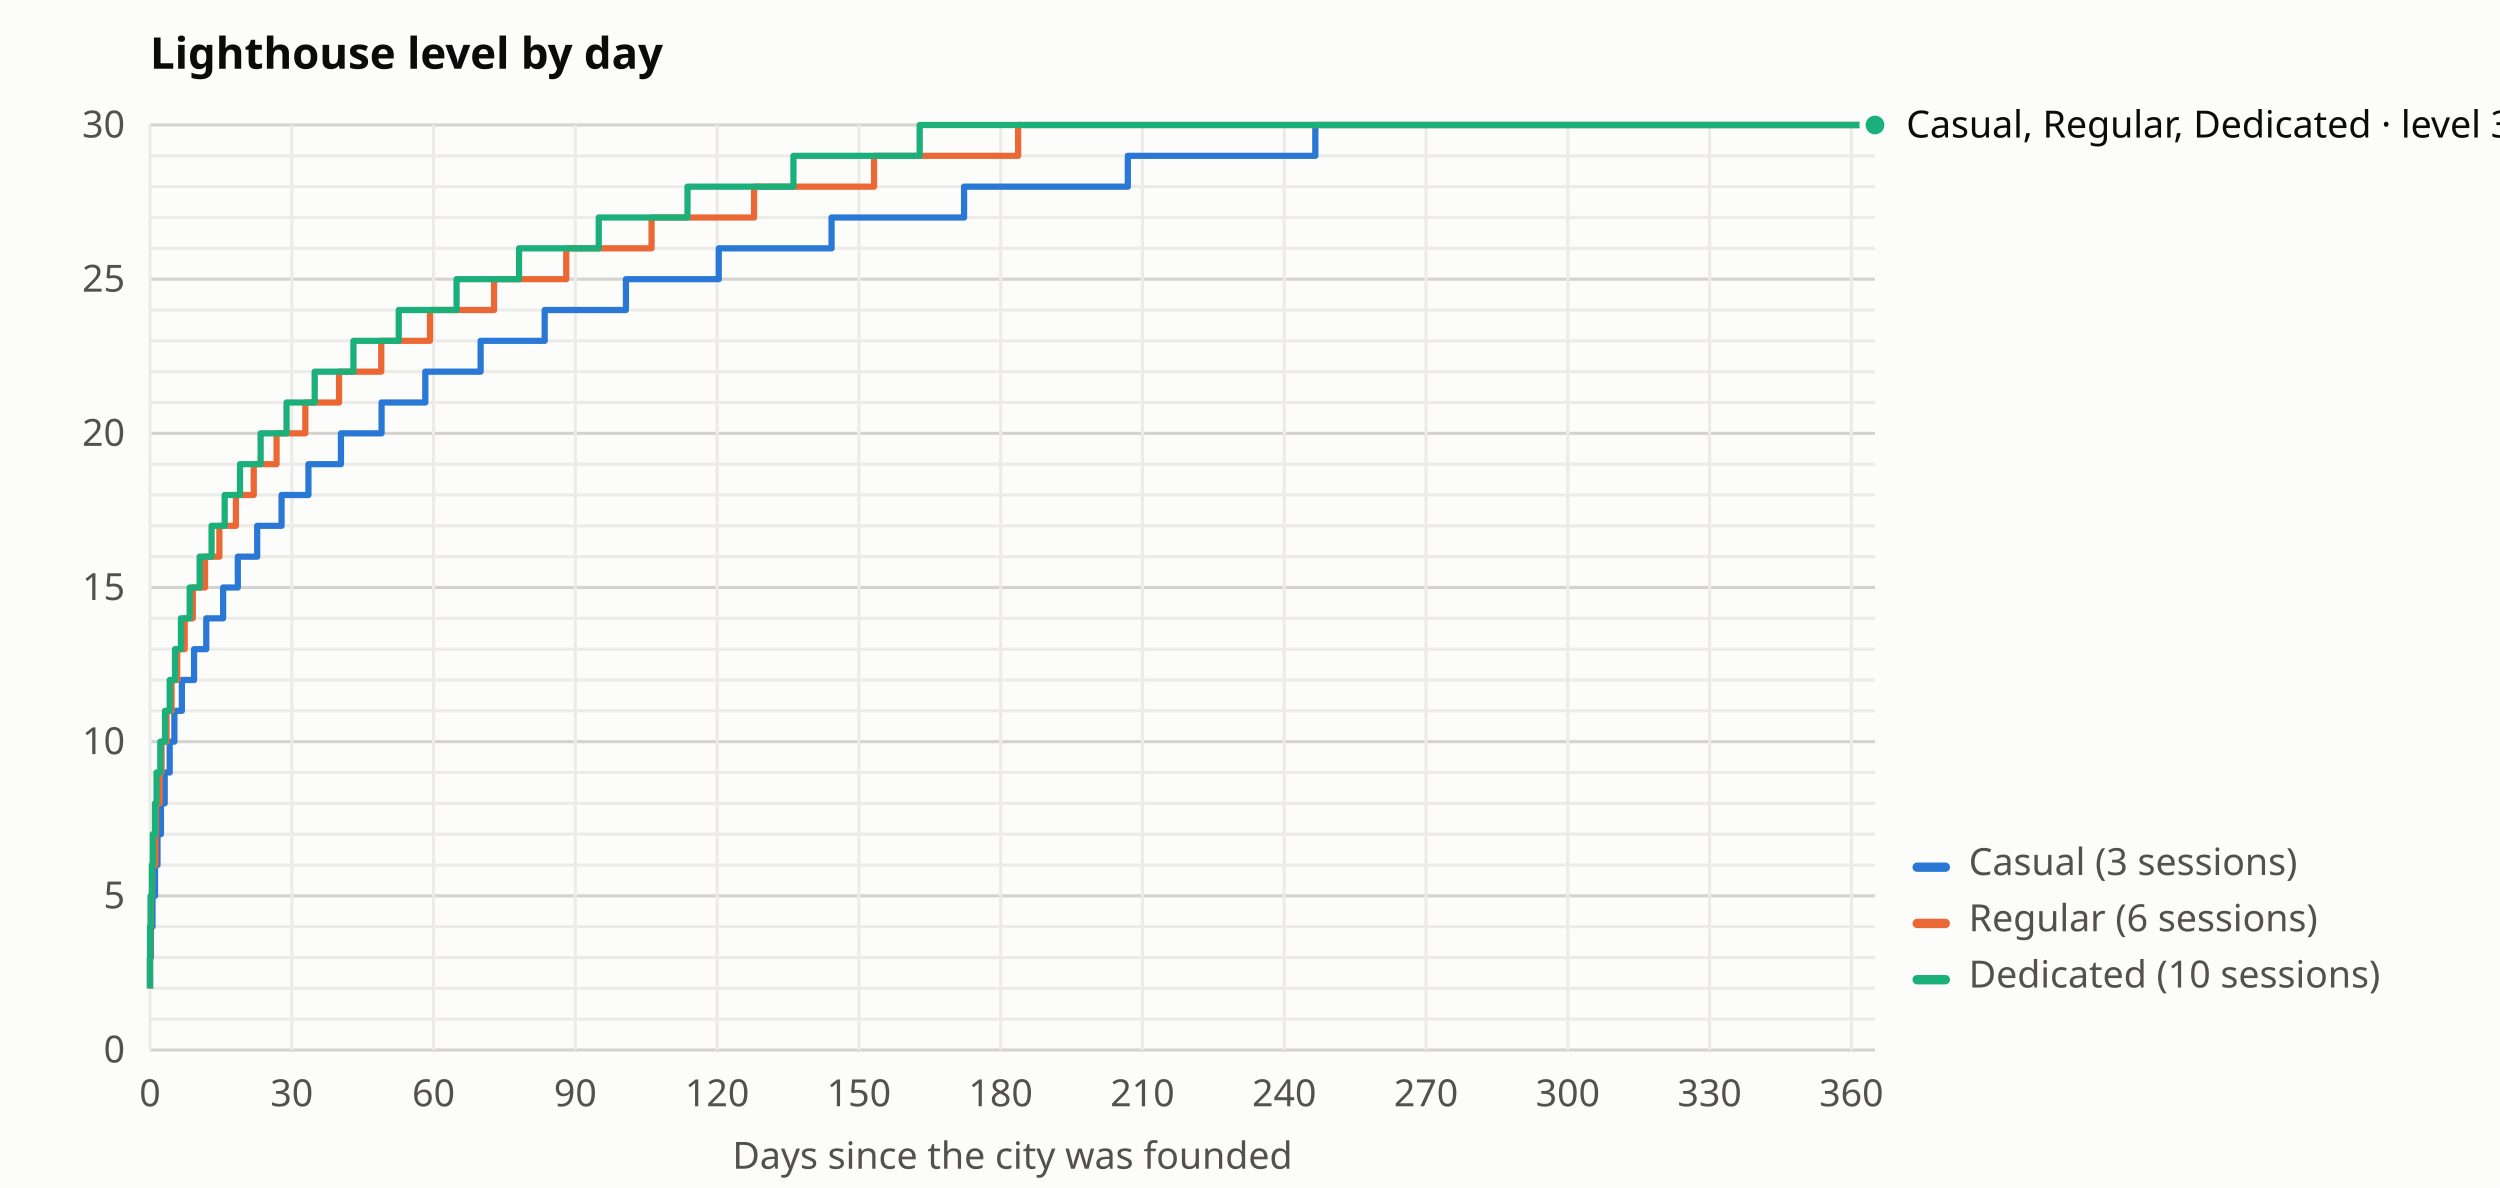
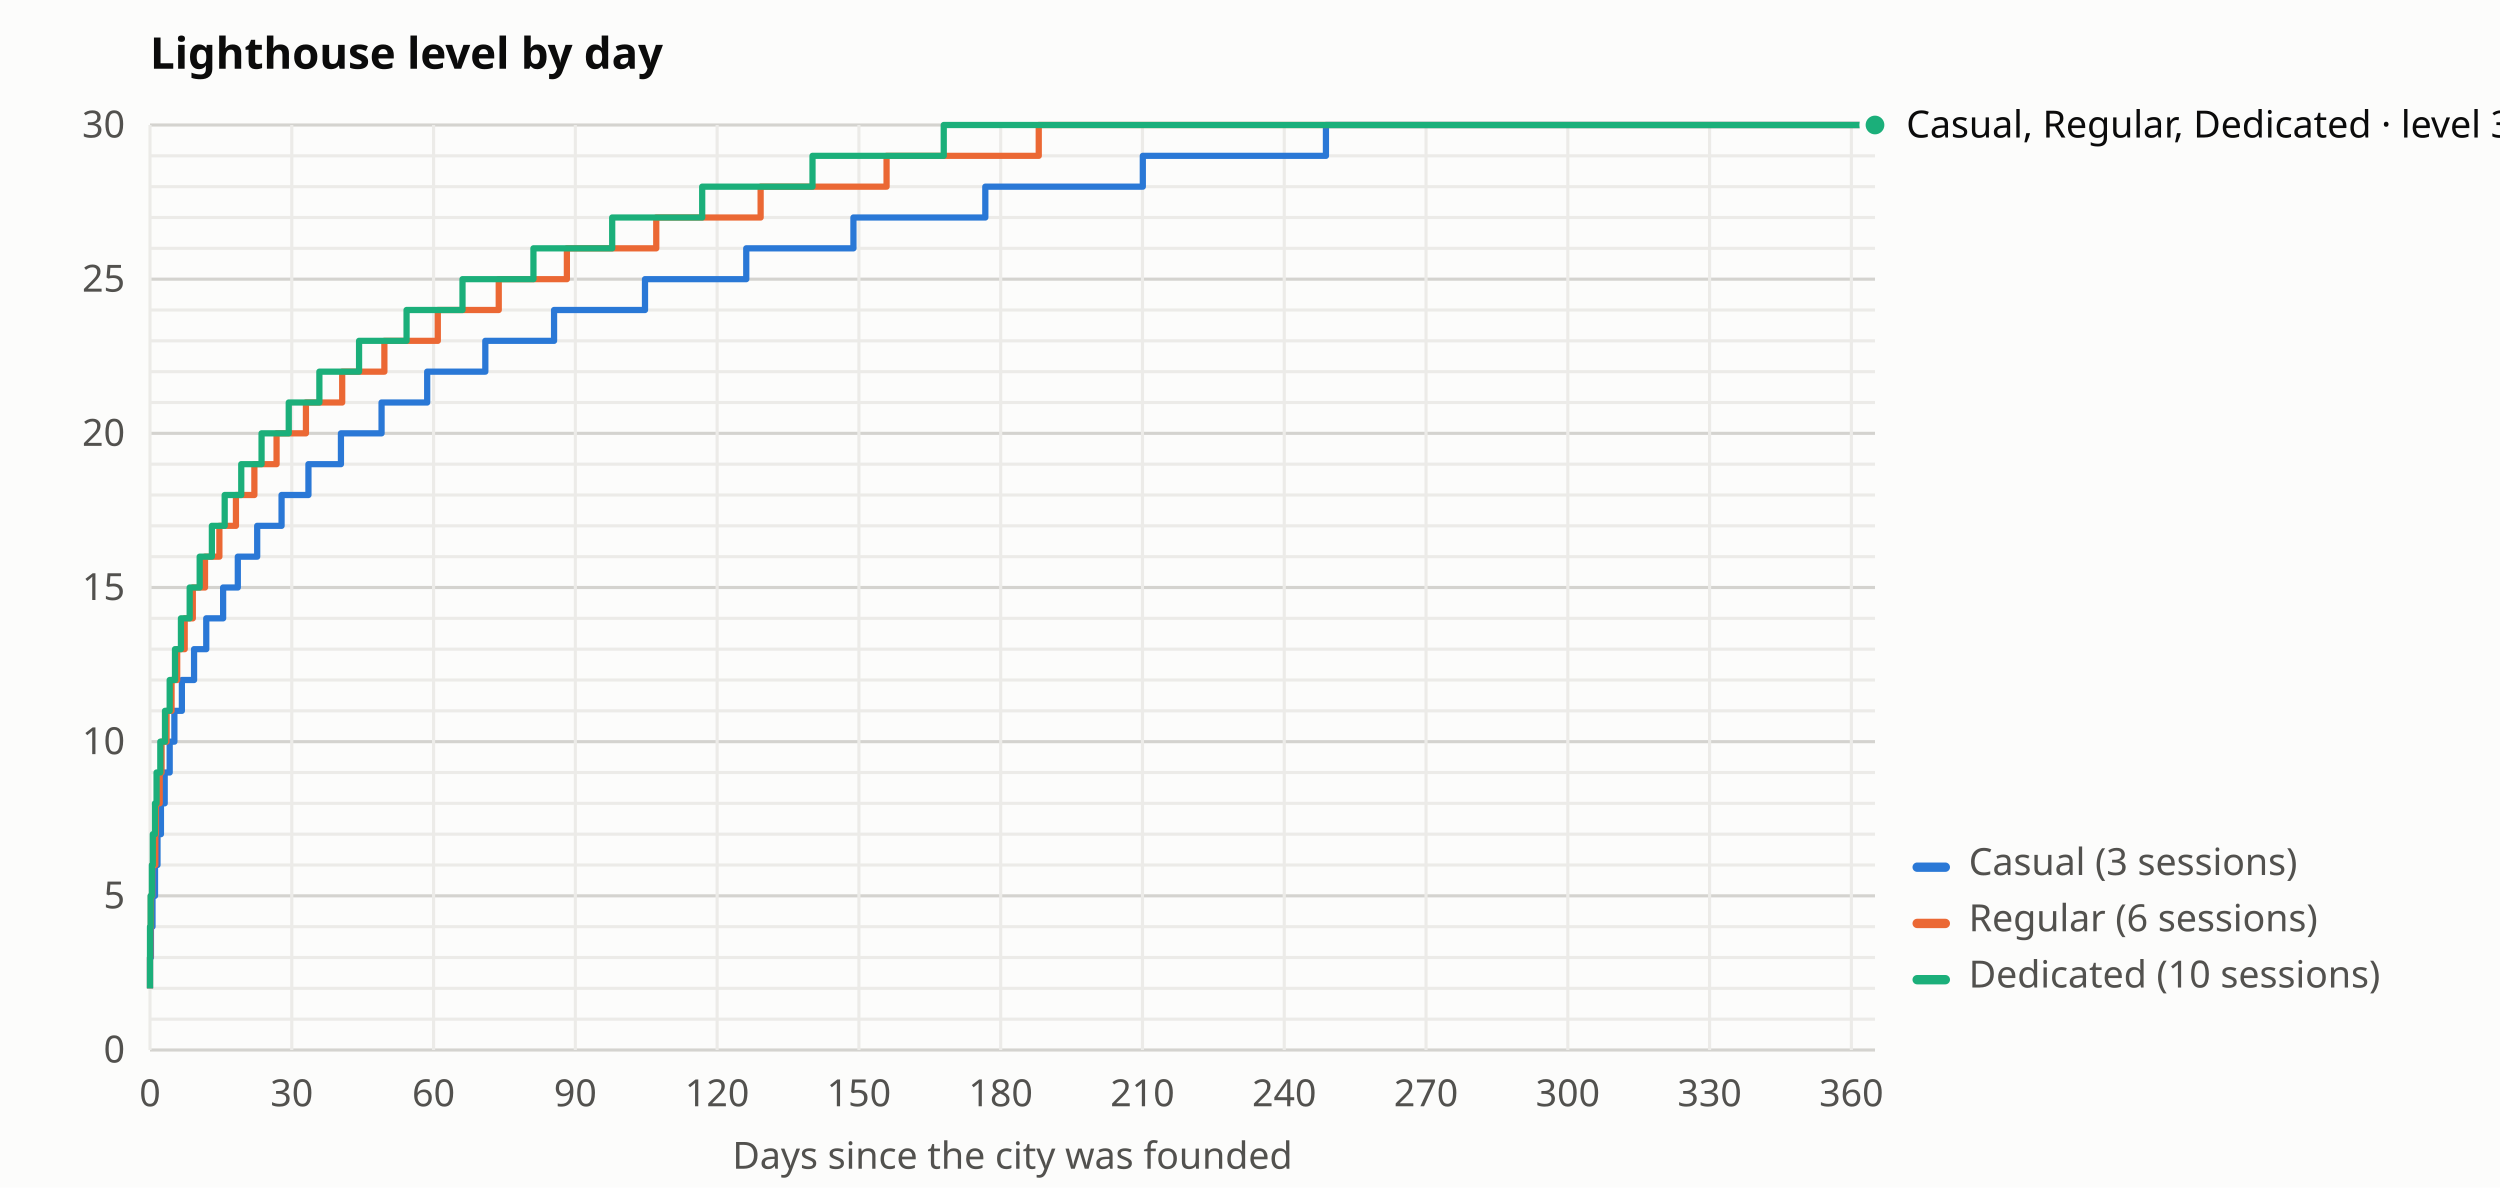
<svg xmlns="http://www.w3.org/2000/svg" viewBox="0 0 800 380" width="800" height="380" font-family="system-ui, sans-serif" font-size="12" role="img" aria-labelledby="t">
  <rect width="800" height="380" fill="#fcfcfb" />
  <text x="48" y="22" font-size="14" font-weight="600" fill="#0b0b0b">Lighthouse level by day</text>
  <line x1="48" x2="600" y1="336" y2="336" stroke="#d4d3cf" stroke-width="1" />
  <text x="40" y="340" text-anchor="end" fill="#52514e">0</text>
  <line x1="48" x2="600" y1="326.133" y2="326.133" stroke="#ecebe8" stroke-width="1" />
  <line x1="48" x2="600" y1="316.267" y2="316.267" stroke="#ecebe8" stroke-width="1" />
  <line x1="48" x2="600" y1="306.4" y2="306.4" stroke="#ecebe8" stroke-width="1" />
  <line x1="48" x2="600" y1="296.533" y2="296.533" stroke="#ecebe8" stroke-width="1" />
  <line x1="48" x2="600" y1="286.667" y2="286.667" stroke="#d4d3cf" stroke-width="1" />
  <text x="40" y="290.667" text-anchor="end" fill="#52514e">5</text>
  <line x1="48" x2="600" y1="276.8" y2="276.8" stroke="#ecebe8" stroke-width="1" />
  <line x1="48" x2="600" y1="266.933" y2="266.933" stroke="#ecebe8" stroke-width="1" />
  <line x1="48" x2="600" y1="257.067" y2="257.067" stroke="#ecebe8" stroke-width="1" />
  <line x1="48" x2="600" y1="247.2" y2="247.2" stroke="#ecebe8" stroke-width="1" />
  <line x1="48" x2="600" y1="237.333" y2="237.333" stroke="#d4d3cf" stroke-width="1" />
  <text x="40" y="241.333" text-anchor="end" fill="#52514e">10</text>
  <line x1="48" x2="600" y1="227.467" y2="227.467" stroke="#ecebe8" stroke-width="1" />
  <line x1="48" x2="600" y1="217.6" y2="217.6" stroke="#ecebe8" stroke-width="1" />
  <line x1="48" x2="600" y1="207.733" y2="207.733" stroke="#ecebe8" stroke-width="1" />
  <line x1="48" x2="600" y1="197.867" y2="197.867" stroke="#ecebe8" stroke-width="1" />
  <line x1="48" x2="600" y1="188" y2="188" stroke="#d4d3cf" stroke-width="1" />
  <text x="40" y="192" text-anchor="end" fill="#52514e">15</text>
  <line x1="48" x2="600" y1="178.133" y2="178.133" stroke="#ecebe8" stroke-width="1" />
  <line x1="48" x2="600" y1="168.267" y2="168.267" stroke="#ecebe8" stroke-width="1" />
  <line x1="48" x2="600" y1="158.4" y2="158.4" stroke="#ecebe8" stroke-width="1" />
  <line x1="48" x2="600" y1="148.533" y2="148.533" stroke="#ecebe8" stroke-width="1" />
  <line x1="48" x2="600" y1="138.667" y2="138.667" stroke="#d4d3cf" stroke-width="1" />
  <text x="40" y="142.667" text-anchor="end" fill="#52514e">20</text>
  <line x1="48" x2="600" y1="128.8" y2="128.8" stroke="#ecebe8" stroke-width="1" />
  <line x1="48" x2="600" y1="118.933" y2="118.933" stroke="#ecebe8" stroke-width="1" />
  <line x1="48" x2="600" y1="109.067" y2="109.067" stroke="#ecebe8" stroke-width="1" />
  <line x1="48" x2="600" y1="99.2" y2="99.2" stroke="#ecebe8" stroke-width="1" />
  <line x1="48" x2="600" y1="89.333" y2="89.333" stroke="#d4d3cf" stroke-width="1" />
  <text x="40" y="93.333" text-anchor="end" fill="#52514e">25</text>
  <line x1="48" x2="600" y1="79.467" y2="79.467" stroke="#ecebe8" stroke-width="1" />
  <line x1="48" x2="600" y1="69.6" y2="69.6" stroke="#ecebe8" stroke-width="1" />
  <line x1="48" x2="600" y1="59.733" y2="59.733" stroke="#ecebe8" stroke-width="1" />
  <line x1="48" x2="600" y1="49.867" y2="49.867" stroke="#ecebe8" stroke-width="1" />
  <line x1="48" x2="600" y1="40" y2="40" stroke="#d4d3cf" stroke-width="1" />
  <text x="40" y="44" text-anchor="end" fill="#52514e">30</text>
  <line x1="48" x2="48" y1="40" y2="336" stroke="#ecebe8" stroke-width="1" />
  <text x="48" y="354" text-anchor="middle" fill="#52514e">0</text>
  <line x1="93.37" x2="93.37" y1="40" y2="336" stroke="#ecebe8" stroke-width="1" />
  <text x="93.37" y="354" text-anchor="middle" fill="#52514e">30</text>
  <line x1="138.74" x2="138.74" y1="40" y2="336" stroke="#ecebe8" stroke-width="1" />
  <text x="138.74" y="354" text-anchor="middle" fill="#52514e">60</text>
  <line x1="184.11" x2="184.11" y1="40" y2="336" stroke="#ecebe8" stroke-width="1" />
  <text x="184.11" y="354" text-anchor="middle" fill="#52514e">90</text>
  <line x1="229.479" x2="229.479" y1="40" y2="336" stroke="#ecebe8" stroke-width="1" />
  <text x="229.479" y="354" text-anchor="middle" fill="#52514e">120</text>
  <line x1="274.849" x2="274.849" y1="40" y2="336" stroke="#ecebe8" stroke-width="1" />
  <text x="274.849" y="354" text-anchor="middle" fill="#52514e">150</text>
  <line x1="320.219" x2="320.219" y1="40" y2="336" stroke="#ecebe8" stroke-width="1" />
  <text x="320.219" y="354" text-anchor="middle" fill="#52514e">180</text>
  <line x1="365.589" x2="365.589" y1="40" y2="336" stroke="#ecebe8" stroke-width="1" />
  <text x="365.589" y="354" text-anchor="middle" fill="#52514e">210</text>
  <line x1="410.959" x2="410.959" y1="40" y2="336" stroke="#ecebe8" stroke-width="1" />
  <text x="410.959" y="354" text-anchor="middle" fill="#52514e">240</text>
  <line x1="456.329" x2="456.329" y1="40" y2="336" stroke="#ecebe8" stroke-width="1" />
  <text x="456.329" y="354" text-anchor="middle" fill="#52514e">270</text>
  <line x1="501.699" x2="501.699" y1="40" y2="336" stroke="#ecebe8" stroke-width="1" />
  <text x="501.699" y="354" text-anchor="middle" fill="#52514e">300</text>
  <line x1="547.068" x2="547.068" y1="40" y2="336" stroke="#ecebe8" stroke-width="1" />
  <text x="547.068" y="354" text-anchor="middle" fill="#52514e">330</text>
  <line x1="592.438" x2="592.438" y1="40" y2="336" stroke="#ecebe8" stroke-width="1" />
  <text x="592.438" y="354" text-anchor="middle" fill="#52514e">360</text>
  <text x="324" y="374" text-anchor="middle" fill="#52514e">Days since the city was founded</text>
-   <polyline points="48,316.267 48.0,316.267 48.0,306.4 48.3,306.4 48.3,296.533 48.8,296.533 48.8,286.667 49.6,286.667 49.6,276.8 50.4,276.8 50.4,266.933 51.5,266.933 51.5,257.067 52.7,257.067 52.7,247.2 54.3,247.2 54.3,237.333 55.8,237.333 55.8,227.467 58.2,227.467 58.2,217.6 62.1,217.6 62.1,207.733 66.0,207.733 66.0,197.867 71.4,197.867 71.4,188 76.1,188 76.1,178.133 82.3,178.133 82.3,168.267 90.1,168.267 90.1,158.4 98.7,158.4 98.7,148.533 109.1,148.533 109.1,138.667 122.1,138.667 122.1,128.8 136.1,128.8 136.1,118.933 153.8,118.933 153.8,109.067 174.3,109.067 174.3,99.2 200.3,99.2 200.3,89.333 230.0,89.333 230.0,79.467 266.1,79.467 266.1,69.6 308.5,69.6 308.5,59.733 360.9,59.733 360.9,49.867 420.9,49.867 420.9,40 600,40" fill="none" stroke="#2a78d6" stroke-width="2" stroke-linejoin="round" />
+   <polyline points="48,316.267 48.0,316.267 48.0,306.4 48.3,306.4 48.3,296.533 48.8,296.533 48.8,286.667 49.6,286.667 49.6,276.8 50.4,276.8 50.4,266.933 51.5,266.933 51.5,257.067 52.7,257.067 52.7,247.2 54.3,247.2 54.3,237.333 55.8,237.333 55.8,227.467 58.2,227.467 58.2,217.6 62.1,217.6 62.1,207.733 66.0,207.733 66.0,197.867 71.4,197.867 71.4,188 76.1,188 76.1,178.133 82.3,178.133 82.3,168.267 90.1,168.267 90.1,158.4 98.7,158.4 98.7,148.533 109.1,148.533 109.1,138.667 122.1,138.667 122.1,128.8 136.7,128.8 136.7,118.933 155.3,118.933 155.3,109.067 177.3,109.067 177.3,99.2 206.4,99.2 206.4,89.333 238.8,89.333 238.8,79.467 273.1,79.467 273.1,69.6 315.3,69.6 315.3,59.733 365.7,59.733 365.7,49.867 424.3,49.867 424.3,40 600,40" fill="none" stroke="#2a78d6" stroke-width="2" stroke-linejoin="round" />
  <circle cx="600" cy="40" r="4" fill="#2a78d6" stroke="#fcfcfb" stroke-width="2" />
  <rect x="612" y="276" width="12" height="3" rx="1.5" fill="#2a78d6" />
  <text x="630" y="280" fill="#52514e">Casual (3 sessions)</text>
-   <polyline points="48,316.267 48.0,316.267 48.0,306.4 48.1,306.4 48.1,296.533 48.3,296.533 48.3,286.667 48.7,286.667 48.7,276.8 49.7,276.8 49.7,266.933 49.9,266.933 49.9,257.067 51.1,257.067 51.1,247.2 51.7,247.2 51.7,237.333 53.3,237.333 53.3,227.467 54.9,227.467 54.9,217.6 56.7,217.6 56.7,207.733 59.1,207.733 59.1,197.867 61.7,197.867 61.7,188 65.6,188 65.6,178.133 70.2,178.133 70.2,168.267 75.5,168.267 75.5,158.4 81.2,158.4 81.2,148.533 88.5,148.533 88.5,138.667 97.7,138.667 97.7,128.8 108.5,128.8 108.5,118.933 122.0,118.933 122.0,109.067 137.6,109.067 137.6,99.2 158.1,99.2 158.1,89.333 181.2,89.333 181.2,79.467 208.5,79.467 208.5,69.6 241.3,69.6 241.3,59.733 279.7,59.733 279.7,49.867 325.8,49.867 325.8,40 600,40" fill="none" stroke="#eb6834" stroke-width="2" stroke-linejoin="round" />
+   <polyline points="48,316.267 48.0,316.267 48.0,306.4 48.1,306.4 48.1,296.533 48.3,296.533 48.3,286.667 48.7,286.667 48.7,276.8 49.7,276.8 49.7,266.933 49.9,266.933 49.9,257.067 51.1,257.067 51.1,247.2 51.7,247.2 51.7,237.333 53.3,237.333 53.3,227.467 54.9,227.467 54.9,217.6 56.7,217.6 56.7,207.733 59.1,207.733 59.1,197.867 61.7,197.867 61.7,188 65.6,188 65.6,178.133 70.2,178.133 70.2,168.267 75.5,168.267 75.5,158.4 81.4,158.4 81.4,148.533 88.5,148.533 88.5,138.667 97.9,138.667 97.9,128.8 109.5,128.8 109.5,118.933 123.0,118.933 123.0,109.067 140.1,109.067 140.1,99.2 159.6,99.2 159.6,89.333 181.4,89.333 181.4,79.467 210.0,79.467 210.0,69.6 243.4,69.6 243.4,59.733 283.7,59.733 283.7,49.867 332.4,49.867 332.4,40 600,40" fill="none" stroke="#eb6834" stroke-width="2" stroke-linejoin="round" />
  <circle cx="600" cy="40" r="4" fill="#eb6834" stroke="#fcfcfb" stroke-width="2" />
  <rect x="612" y="294" width="12" height="3" rx="1.5" fill="#eb6834" />
  <text x="630" y="298" fill="#52514e">Regular (6 sessions)</text>
-   <polyline points="48,316.267 48.0,316.267 48.0,306.4 48.0,306.4 48.0,296.533 48.2,296.533 48.2,286.667 48.6,286.667 48.6,276.8 48.9,276.8 48.9,266.933 49.6,266.933 49.6,257.067 50.1,257.067 50.1,247.2 51.3,247.2 51.3,237.333 52.8,237.333 52.8,227.467 54.3,227.467 54.3,217.6 56.0,217.6 56.0,207.733 57.9,207.733 57.9,197.867 60.7,197.867 60.7,188 63.9,188 63.9,178.133 67.7,178.133 67.7,168.267 71.9,168.267 71.9,158.4 76.8,158.4 76.8,148.533 83.4,148.533 83.4,138.667 91.7,138.667 91.7,128.8 100.7,128.8 100.7,118.933 113.1,118.933 113.1,109.067 127.6,109.067 127.6,99.2 146.1,99.2 146.1,89.333 166.1,89.333 166.1,79.467 191.6,79.467 191.6,69.6 220.0,69.6 220.0,59.733 253.9,59.733 253.9,49.867 294.3,49.867 294.3,40 600,40" fill="none" stroke="#1baf7a" stroke-width="2" stroke-linejoin="round" />
+   <polyline points="48,316.267 48.0,316.267 48.0,306.4 48.0,306.4 48.0,296.533 48.2,296.533 48.2,286.667 48.6,286.667 48.6,276.8 48.9,276.8 48.9,266.933 49.6,266.933 49.6,257.067 50.1,257.067 50.1,247.2 51.3,247.2 51.3,237.333 52.8,237.333 52.8,227.467 54.3,227.467 54.3,217.6 56.0,217.6 56.0,207.733 57.9,207.733 57.9,197.867 60.7,197.867 60.7,188 63.9,188 63.9,178.133 67.8,178.133 67.8,168.267 71.9,168.267 71.9,158.4 77.2,158.4 77.2,148.533 83.7,148.533 83.7,138.667 92.4,138.667 92.4,128.8 102.2,128.8 102.2,118.933 114.9,118.933 114.9,109.067 130.1,109.067 130.1,99.2 148.0,99.2 148.0,89.333 170.7,89.333 170.7,79.467 195.9,79.467 195.9,69.6 224.7,69.6 224.7,59.733 260.0,59.733 260.0,49.867 302.0,49.867 302.0,40 600,40" fill="none" stroke="#1baf7a" stroke-width="2" stroke-linejoin="round" />
  <circle cx="600" cy="40" r="4" fill="#1baf7a" stroke="#fcfcfb" stroke-width="2" />
  <rect x="612" y="312" width="12" height="3" rx="1.5" fill="#1baf7a" />
  <text x="630" y="316" fill="#52514e">Dedicated (10 sessions)</text>
  <text x="610" y="44" fill="#0b0b0b">Casual, Regular, Dedicated · level 30</text>
</svg>
